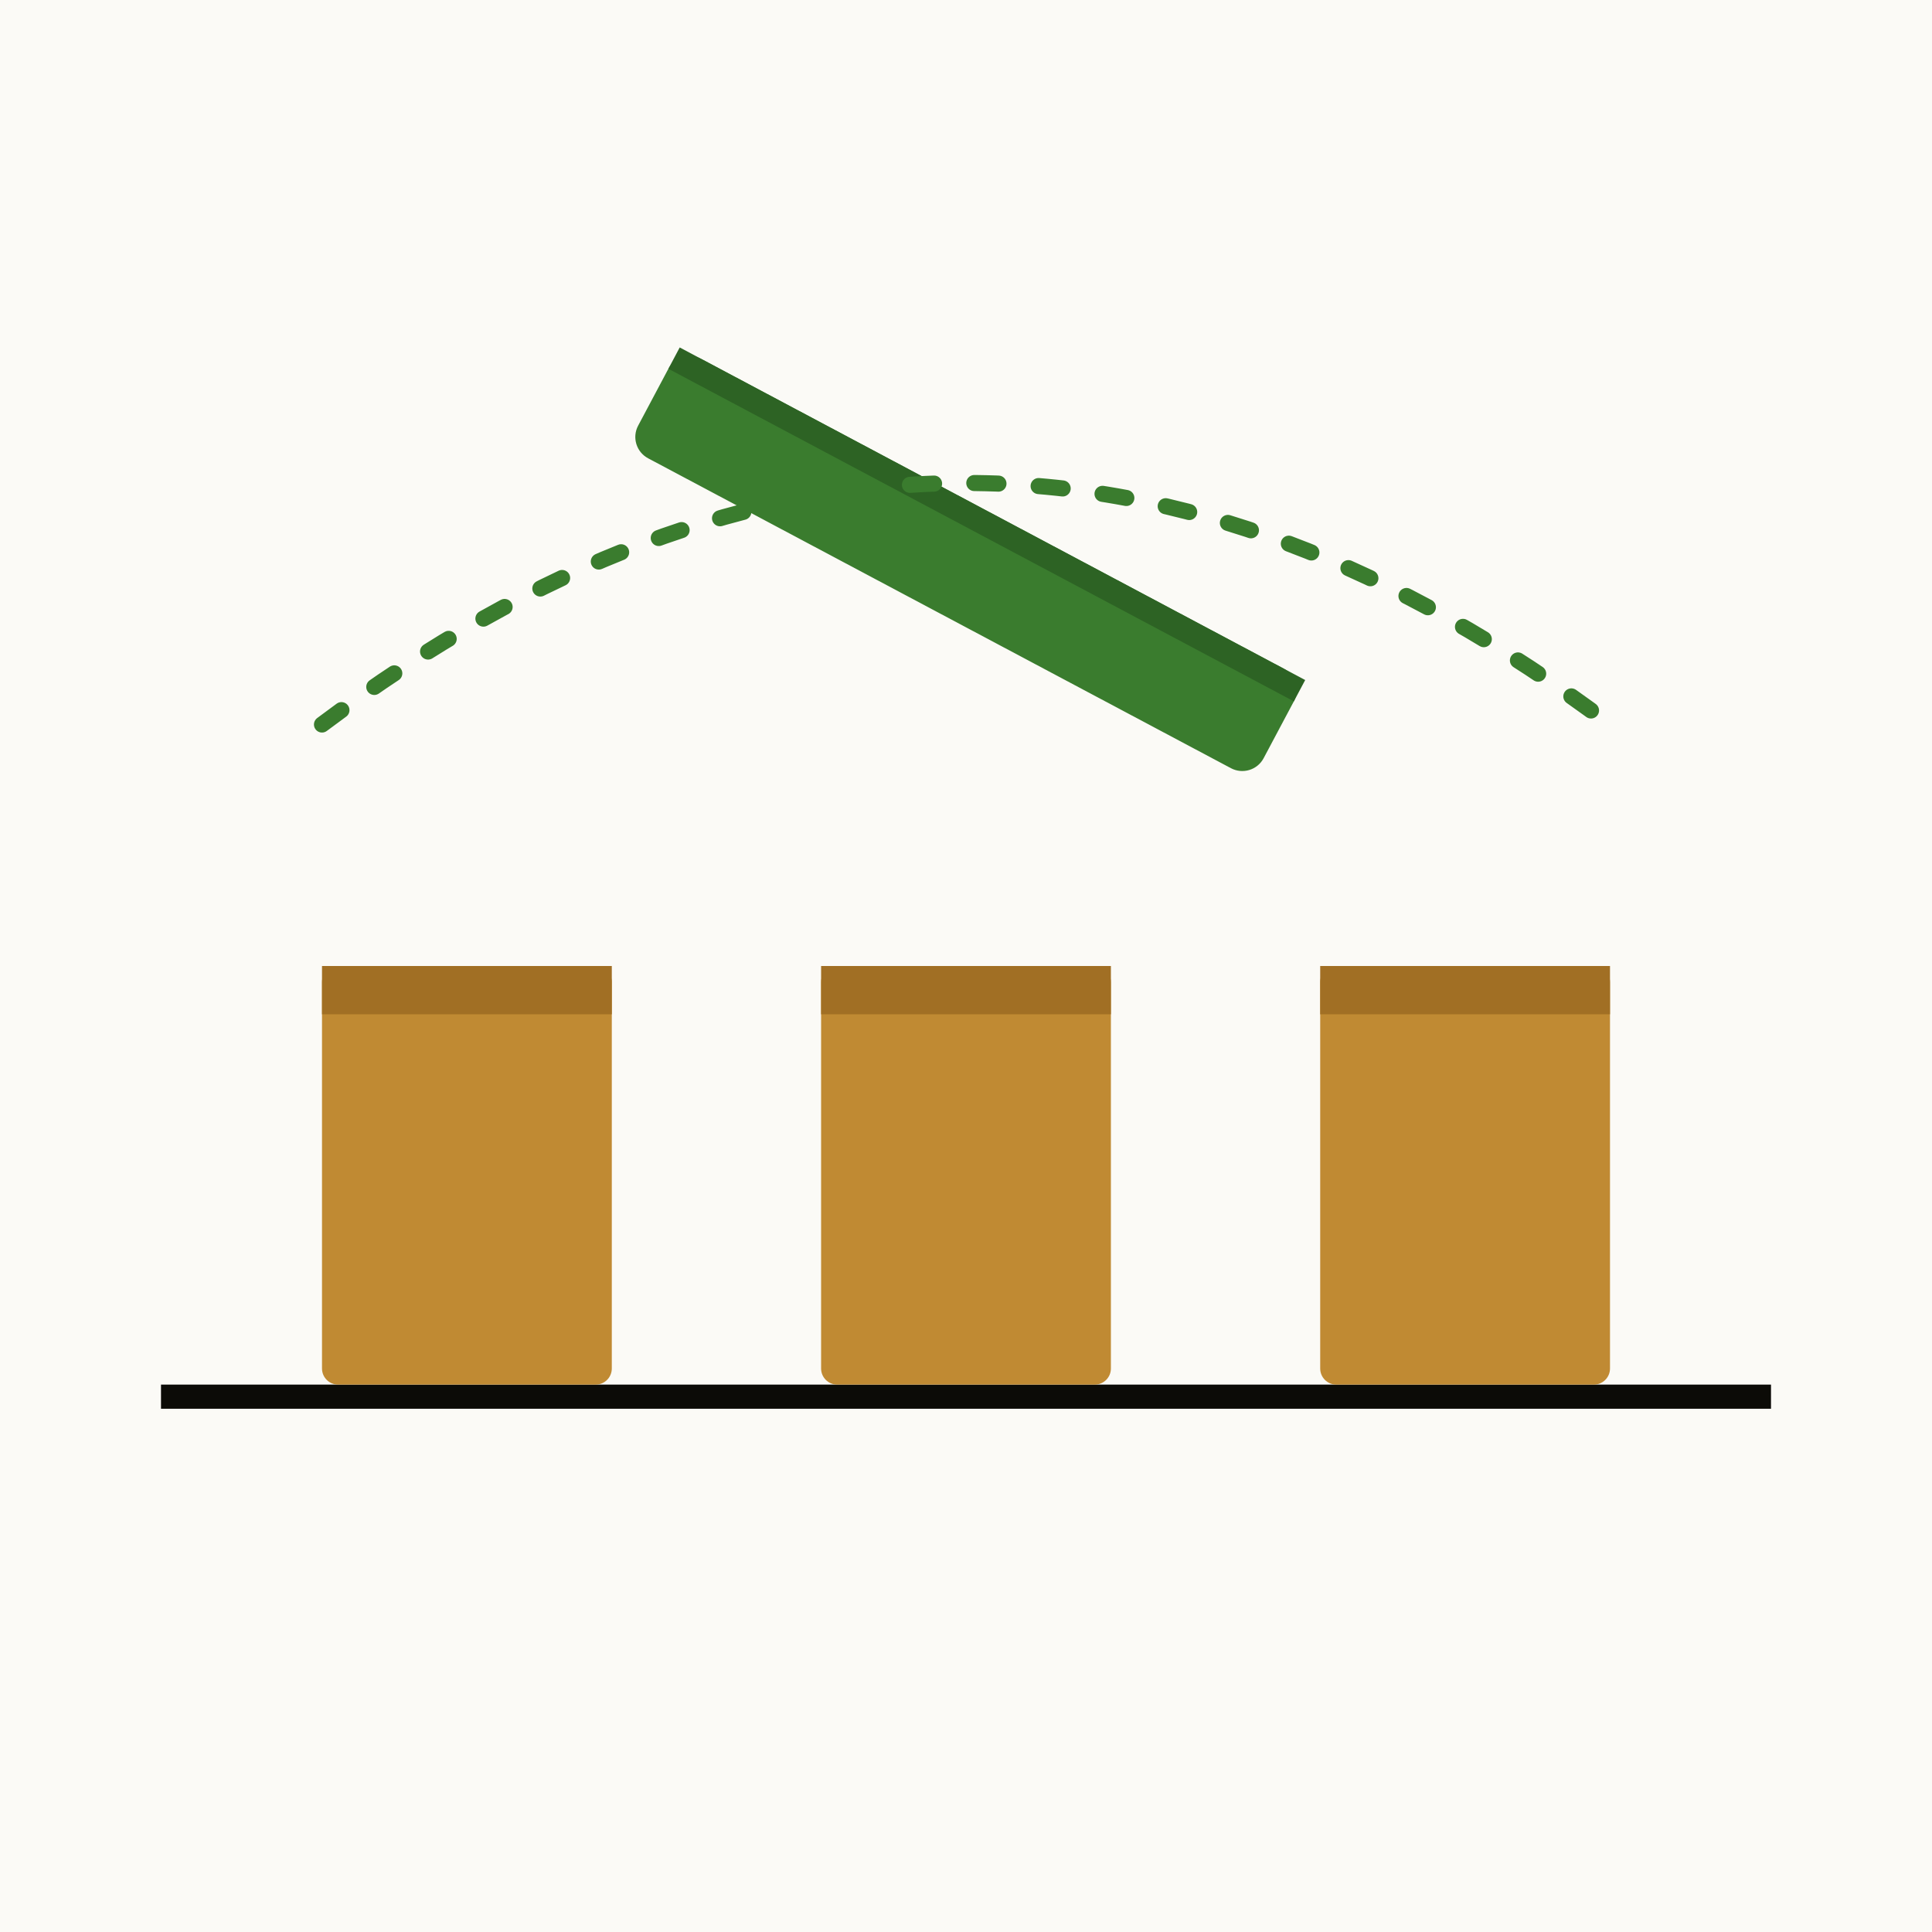
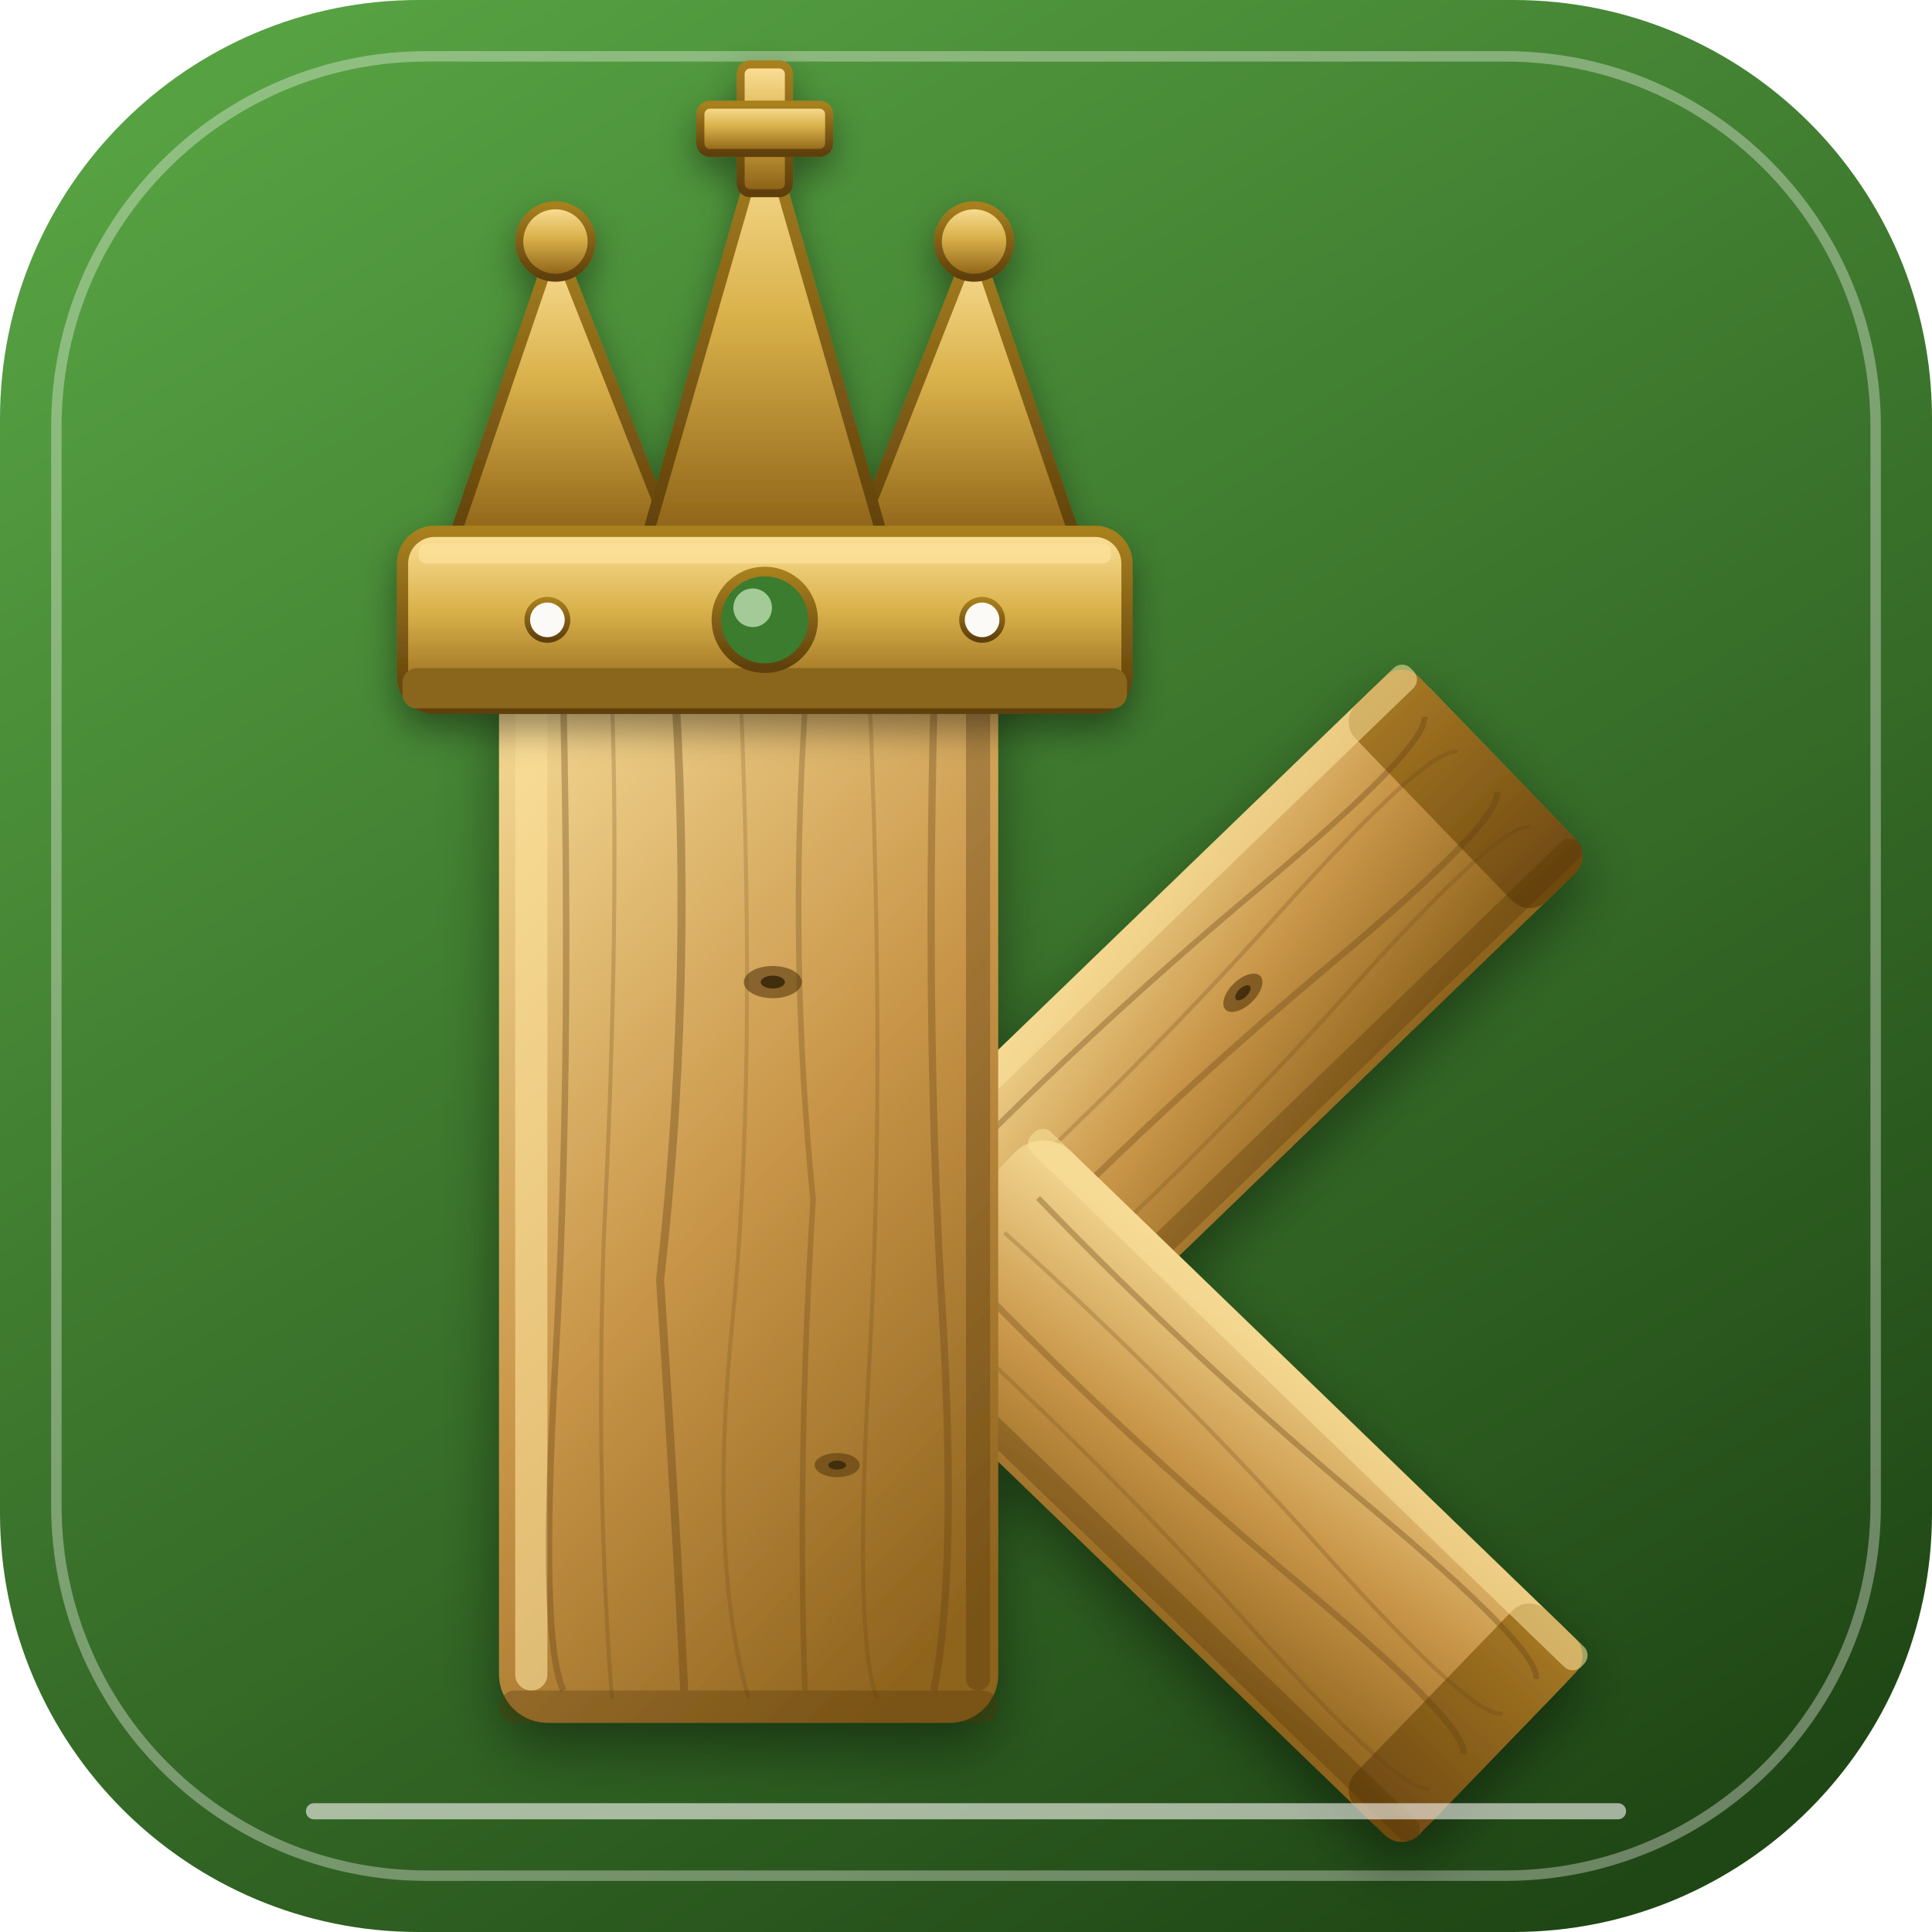
- <svg xmlns="http://www.w3.org/2000/svg" width="240" height="240" viewBox="0 0 240 240">
-   <rect width="240" height="240" fill="#fbfaf6" />
-   <rect x="20" y="172" width="200" height="3" fill="#0c0b07" />
-   <g>
-     <rect x="40" y="120" width="36" height="52" rx="2" fill="#c08a33" />
-     <rect x="40" y="120" width="36" height="6" fill="#a16f24" />
-     <rect x="102" y="120" width="36" height="52" rx="2" fill="#c08a33" />
-     <rect x="102" y="120" width="36" height="6" fill="#a16f24" />
-     <rect x="164" y="120" width="36" height="52" rx="2" fill="#c08a33" />
-     <rect x="164" y="120" width="36" height="6" fill="#a16f24" />
-   </g>
-   <g transform="translate(120 70) rotate(28)">
-     <rect x="-44" y="-7" width="88" height="14" rx="3" fill="#3a7c2e" />
-     <rect x="-44" y="-7" width="88" height="3" fill="#2d6324" />
-   </g>
-   <path d="M40 90 Q 120 30 200 90" stroke="#3a7c2e" stroke-width="2" stroke-dasharray="3 5" fill="none" stroke-linecap="round" />
+ <svg xmlns="http://www.w3.org/2000/svg" width="240" height="240" viewBox="0 0 240 240" role="img" aria-label="Kubb Club">
+   <defs>
+     <linearGradient id="wood" x1="0.25" y1="0" x2="0.75" y2="1">
+       <stop offset="0" stop-color="#f0d28c" />
+       <stop offset="0.5" stop-color="#c89548" />
+       <stop offset="1" stop-color="#8e631d" />
+     </linearGradient>
+     <linearGradient id="woodEnd" x1="0" y1="0" x2="0" y2="1">
+       <stop offset="0" stop-color="#a87a25" />
+       <stop offset="1" stop-color="#6e4810" />
+     </linearGradient>
+     <linearGradient id="gold" x1="0" y1="0" x2="0" y2="1">
+       <stop offset="0" stop-color="#fce19a" />
+       <stop offset="0.45" stop-color="#d9b14a" />
+       <stop offset="1" stop-color="#8a5e15" />
+     </linearGradient>
+     <linearGradient id="goldRim" x1="0" y1="0" x2="0" y2="1">
+       <stop offset="0" stop-color="#a8801f" />
+       <stop offset="1" stop-color="#5e3f0c" />
+     </linearGradient>
+     <linearGradient id="meadow" x1="0.2" y1="0" x2="0.8" y2="1">
+       <stop offset="0" stop-color="#56a142" />
+       <stop offset="1" stop-color="#1f4615" />
+     </linearGradient>
+     <filter id="lift" x="-25%" y="-25%" width="150%" height="150%">
+       <feDropShadow dx="0" dy="3" stdDeviation="3.5" flood-color="#0c0b07" flood-opacity="0.42" />
+     </filter>
+     <filter id="liftS" x="-25%" y="-25%" width="150%" height="150%">
+       <feDropShadow dx="0" dy="2" stdDeviation="2.2" flood-color="#0c0b07" flood-opacity="0.40" />
+     </filter>
+     <symbol id="kc-mark" viewBox="0 0 240 240">
+       <g transform="translate(20 4)">
+         <g filter="url(#lift)">
+           <g transform="rotate(-44 102 152)">
+             <rect x="96" y="135" width="95" height="34" rx="5" fill="url(#wood)" />
+             <rect x="180" y="135" width="11" height="34" rx="3" fill="url(#woodEnd)" />
+             <rect x="96" y="135" width="95" height="3.5" rx="1.5" fill="#fce19a" opacity="0.55" />
+             <rect x="96" y="165" width="95" height="3" rx="1.5" fill="#4a2e08" opacity="0.30" />
+             <path d="M 102 142 Q 130 141 158 143 T 188 142" stroke="#5a3a10" stroke-width="0.7" fill="none" opacity="0.32" />
+             <path d="M 102 148 Q 130 149 158 147 T 188 148" stroke="#5a3a10" stroke-width="0.5" fill="none" opacity="0.22" />
+             <path d="M 102 155 Q 130 154 158 156 T 188 155" stroke="#5a3a10" stroke-width="0.8" fill="none" opacity="0.30" />
+             <path d="M 102 161 Q 130 162 158 160 T 188 161" stroke="#5a3a10" stroke-width="0.5" fill="none" opacity="0.20" />
+             <ellipse cx="148" cy="151" rx="3" ry="1.6" fill="#4a2e08" opacity="0.55" />
+             <ellipse cx="148" cy="151" rx="1.2" ry="0.6" fill="#2a1d05" opacity="0.7" />
+           </g>
+           <g transform="rotate(44 102 152)">
+             <rect x="96" y="135" width="95" height="34" rx="5" fill="url(#wood)" />
+             <rect x="180" y="135" width="11" height="34" rx="3" fill="url(#woodEnd)" />
+             <rect x="96" y="135" width="95" height="3.5" rx="1.5" fill="#fce19a" opacity="0.55" />
+             <rect x="96" y="165" width="95" height="3" rx="1.5" fill="#4a2e08" opacity="0.30" />
+             <path d="M 102 142 Q 130 143 158 141 T 188 142" stroke="#5a3a10" stroke-width="0.7" fill="none" opacity="0.32" />
+             <path d="M 102 148 Q 130 147 158 149 T 188 148" stroke="#5a3a10" stroke-width="0.5" fill="none" opacity="0.22" />
+             <path d="M 102 155 Q 130 156 158 154 T 188 155" stroke="#5a3a10" stroke-width="0.8" fill="none" opacity="0.30" />
+             <path d="M 102 161 Q 130 160 158 162 T 188 161" stroke="#5a3a10" stroke-width="0.5" fill="none" opacity="0.20" />
+           </g>
+           <rect x="42" y="76" width="62" height="134" rx="6" fill="url(#wood)" />
+           <rect x="44" y="80" width="4" height="126" rx="2" fill="#fce19a" opacity="0.62" />
+           <rect x="100" y="80" width="3" height="126" rx="1.5" fill="#4a2e08" opacity="0.32" />
+           <rect x="42" y="76" width="62" height="4" rx="2" fill="#fce19a" opacity="0.45" />
+           <rect x="42" y="206" width="62" height="4" rx="2" fill="#4a2e08" opacity="0.30" />
+           <path d="M 50 84 Q 51 130 49 165 T 50 206" stroke="#5a3a10" stroke-width="0.8" fill="none" opacity="0.32" />
+           <path d="M 56 82 Q 57 110 55 150 Q 54 180 56 207" stroke="#5a3a10" stroke-width="0.5" fill="none" opacity="0.22" />
+           <path d="M 64 84 Q 66 120 62 155 Q 64 185 65 206" stroke="#5a3a10" stroke-width="1.0" fill="none" opacity="0.34" />
+           <path d="M 72 82 Q 74 130 71 160 T 73 207" stroke="#5a3a10" stroke-width="0.5" fill="none" opacity="0.18" />
+           <path d="M 80 84 Q 78 115 81 145 Q 79 178 80 206" stroke="#5a3a10" stroke-width="0.7" fill="none" opacity="0.26" />
+           <path d="M 88 82 Q 90 130 88 165 T 89 207" stroke="#5a3a10" stroke-width="0.5" fill="none" opacity="0.20" />
+           <path d="M 96 84 Q 95 125 97 158 T 96 206" stroke="#5a3a10" stroke-width="0.9" fill="none" opacity="0.30" />
+           <ellipse cx="76" cy="118" rx="3.6" ry="2" fill="#4a2e08" opacity="0.55" />
+           <ellipse cx="76" cy="118" rx="1.5" ry="0.8" fill="#2a1d05" opacity="0.75" />
+           <ellipse cx="84" cy="178" rx="2.8" ry="1.5" fill="#4a2e08" opacity="0.5" />
+           <ellipse cx="84" cy="178" rx="1.1" ry="0.55" fill="#2a1d05" opacity="0.7" />
+         </g>
+         <g filter="url(#liftS)">
+           <path d="M 36 64 L 49 26 L 64 64 Z" fill="url(#gold)" stroke="url(#goldRim)" stroke-width="1.4" stroke-linejoin="round" />
+           <path d="M 86 64 L 101 26 L 114 64 Z" fill="url(#gold)" stroke="url(#goldRim)" stroke-width="1.4" stroke-linejoin="round" />
+           <path d="M 60 64 L 75 12 L 90 64 Z" fill="url(#gold)" stroke="url(#goldRim)" stroke-width="1.4" stroke-linejoin="round" />
+           <circle cx="49" cy="26" r="4.5" fill="url(#gold)" stroke="url(#goldRim)" stroke-width="1" />
+           <circle cx="101" cy="26" r="4.5" fill="url(#gold)" stroke="url(#goldRim)" stroke-width="1" />
+           <rect x="72" y="4" width="6" height="16" rx="1.2" fill="url(#gold)" stroke="url(#goldRim)" stroke-width="1" />
+           <rect x="67" y="9" width="16" height="6" rx="1.2" fill="url(#gold)" stroke="url(#goldRim)" stroke-width="1" />
+           <rect x="30" y="62" width="90" height="22" rx="4" fill="url(#gold)" stroke="url(#goldRim)" stroke-width="1.4" />
+           <rect x="30" y="79" width="90" height="5" rx="1.8" fill="#8a661a" />
+           <rect x="32" y="63.5" width="86" height="2.5" rx="1" fill="#fce19a" opacity="0.75" />
+           <circle cx="75" cy="73" r="6" fill="#3a7c2e" stroke="url(#goldRim)" stroke-width="1.2" />
+           <circle cx="73.5" cy="71.5" r="2.4" fill="#aed3a2" opacity="0.9" />
+           <circle cx="48" cy="73" r="2.5" fill="#fbfaf6" stroke="url(#goldRim)" stroke-width="0.7" />
+           <circle cx="102" cy="73" r="2.5" fill="#fbfaf6" stroke="url(#goldRim)" stroke-width="0.7" />
+         </g>
+       </g>
+     </symbol>
+   </defs>
+   <rect width="240" height="240" rx="52" fill="url(#meadow)" />
+   <rect x="7" y="7" width="226" height="226" rx="46" fill="none" stroke="#fbfaf6" stroke-width="1.3" stroke-opacity="0.35" />
+   <use href="#kc-mark" x="0" y="0" width="240" height="240" />
+   <rect x="38" y="224" width="164" height="2" rx="1" fill="#fbfaf6" opacity="0.6" />
</svg>
